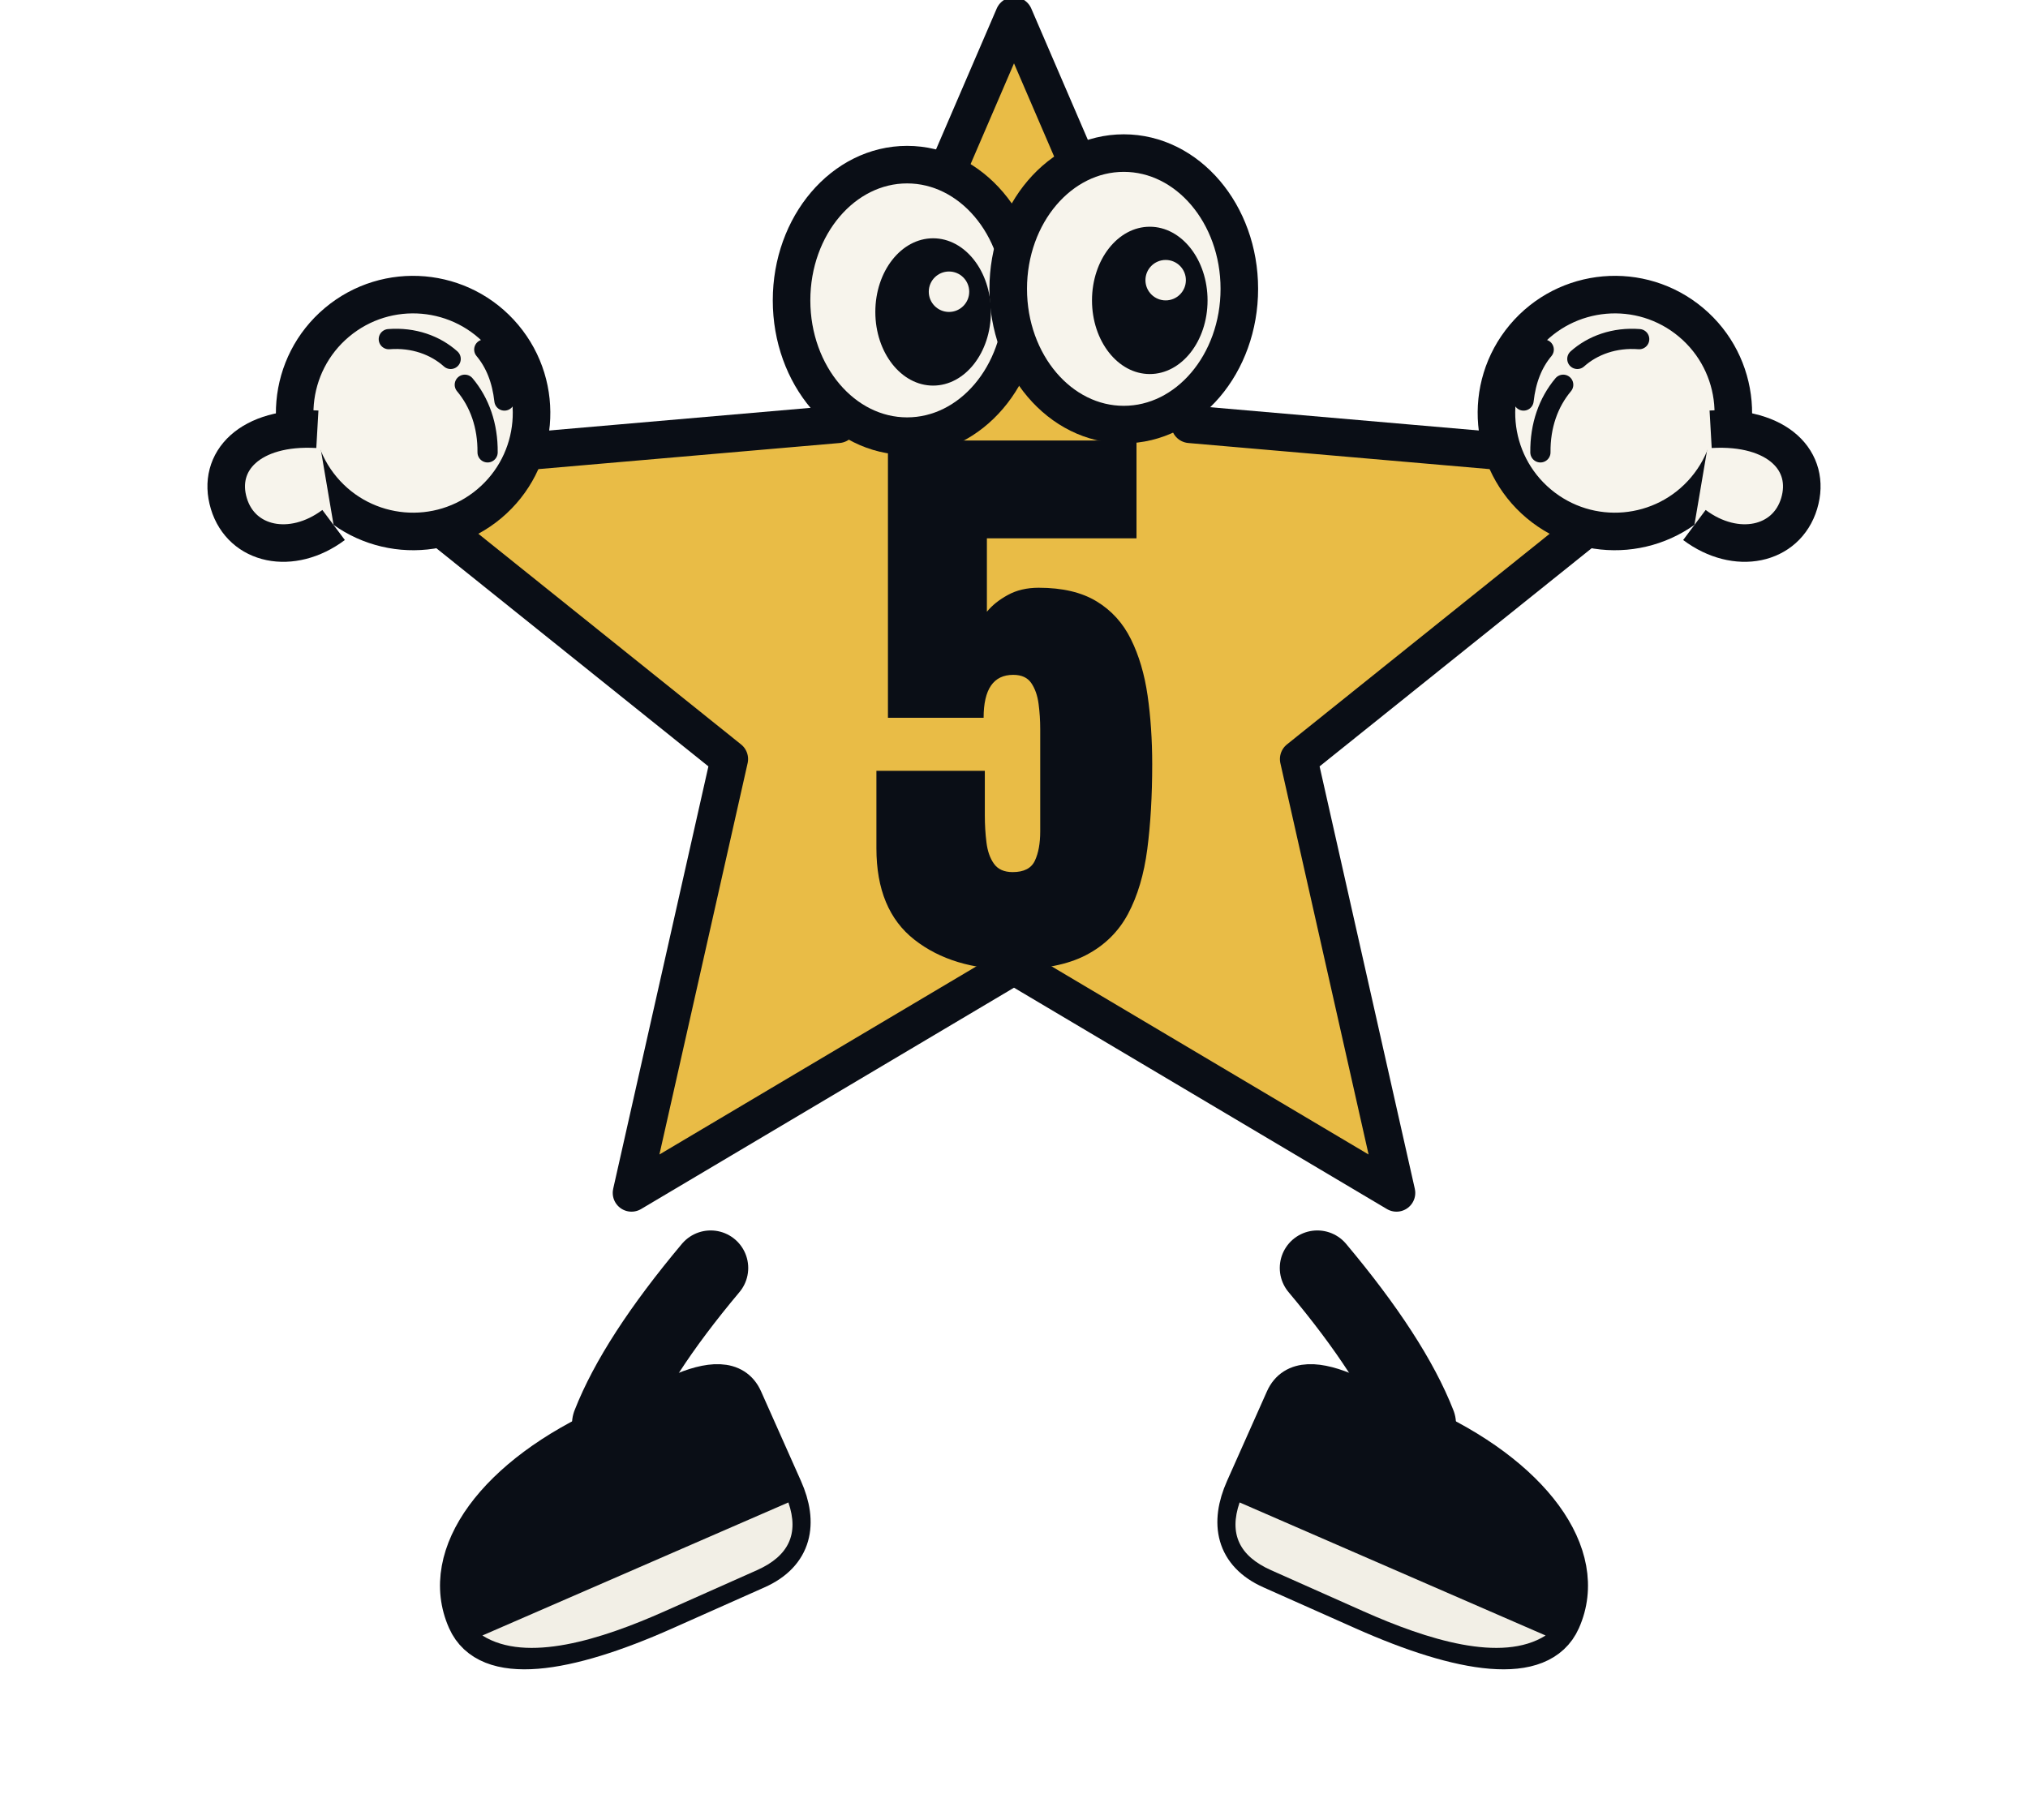
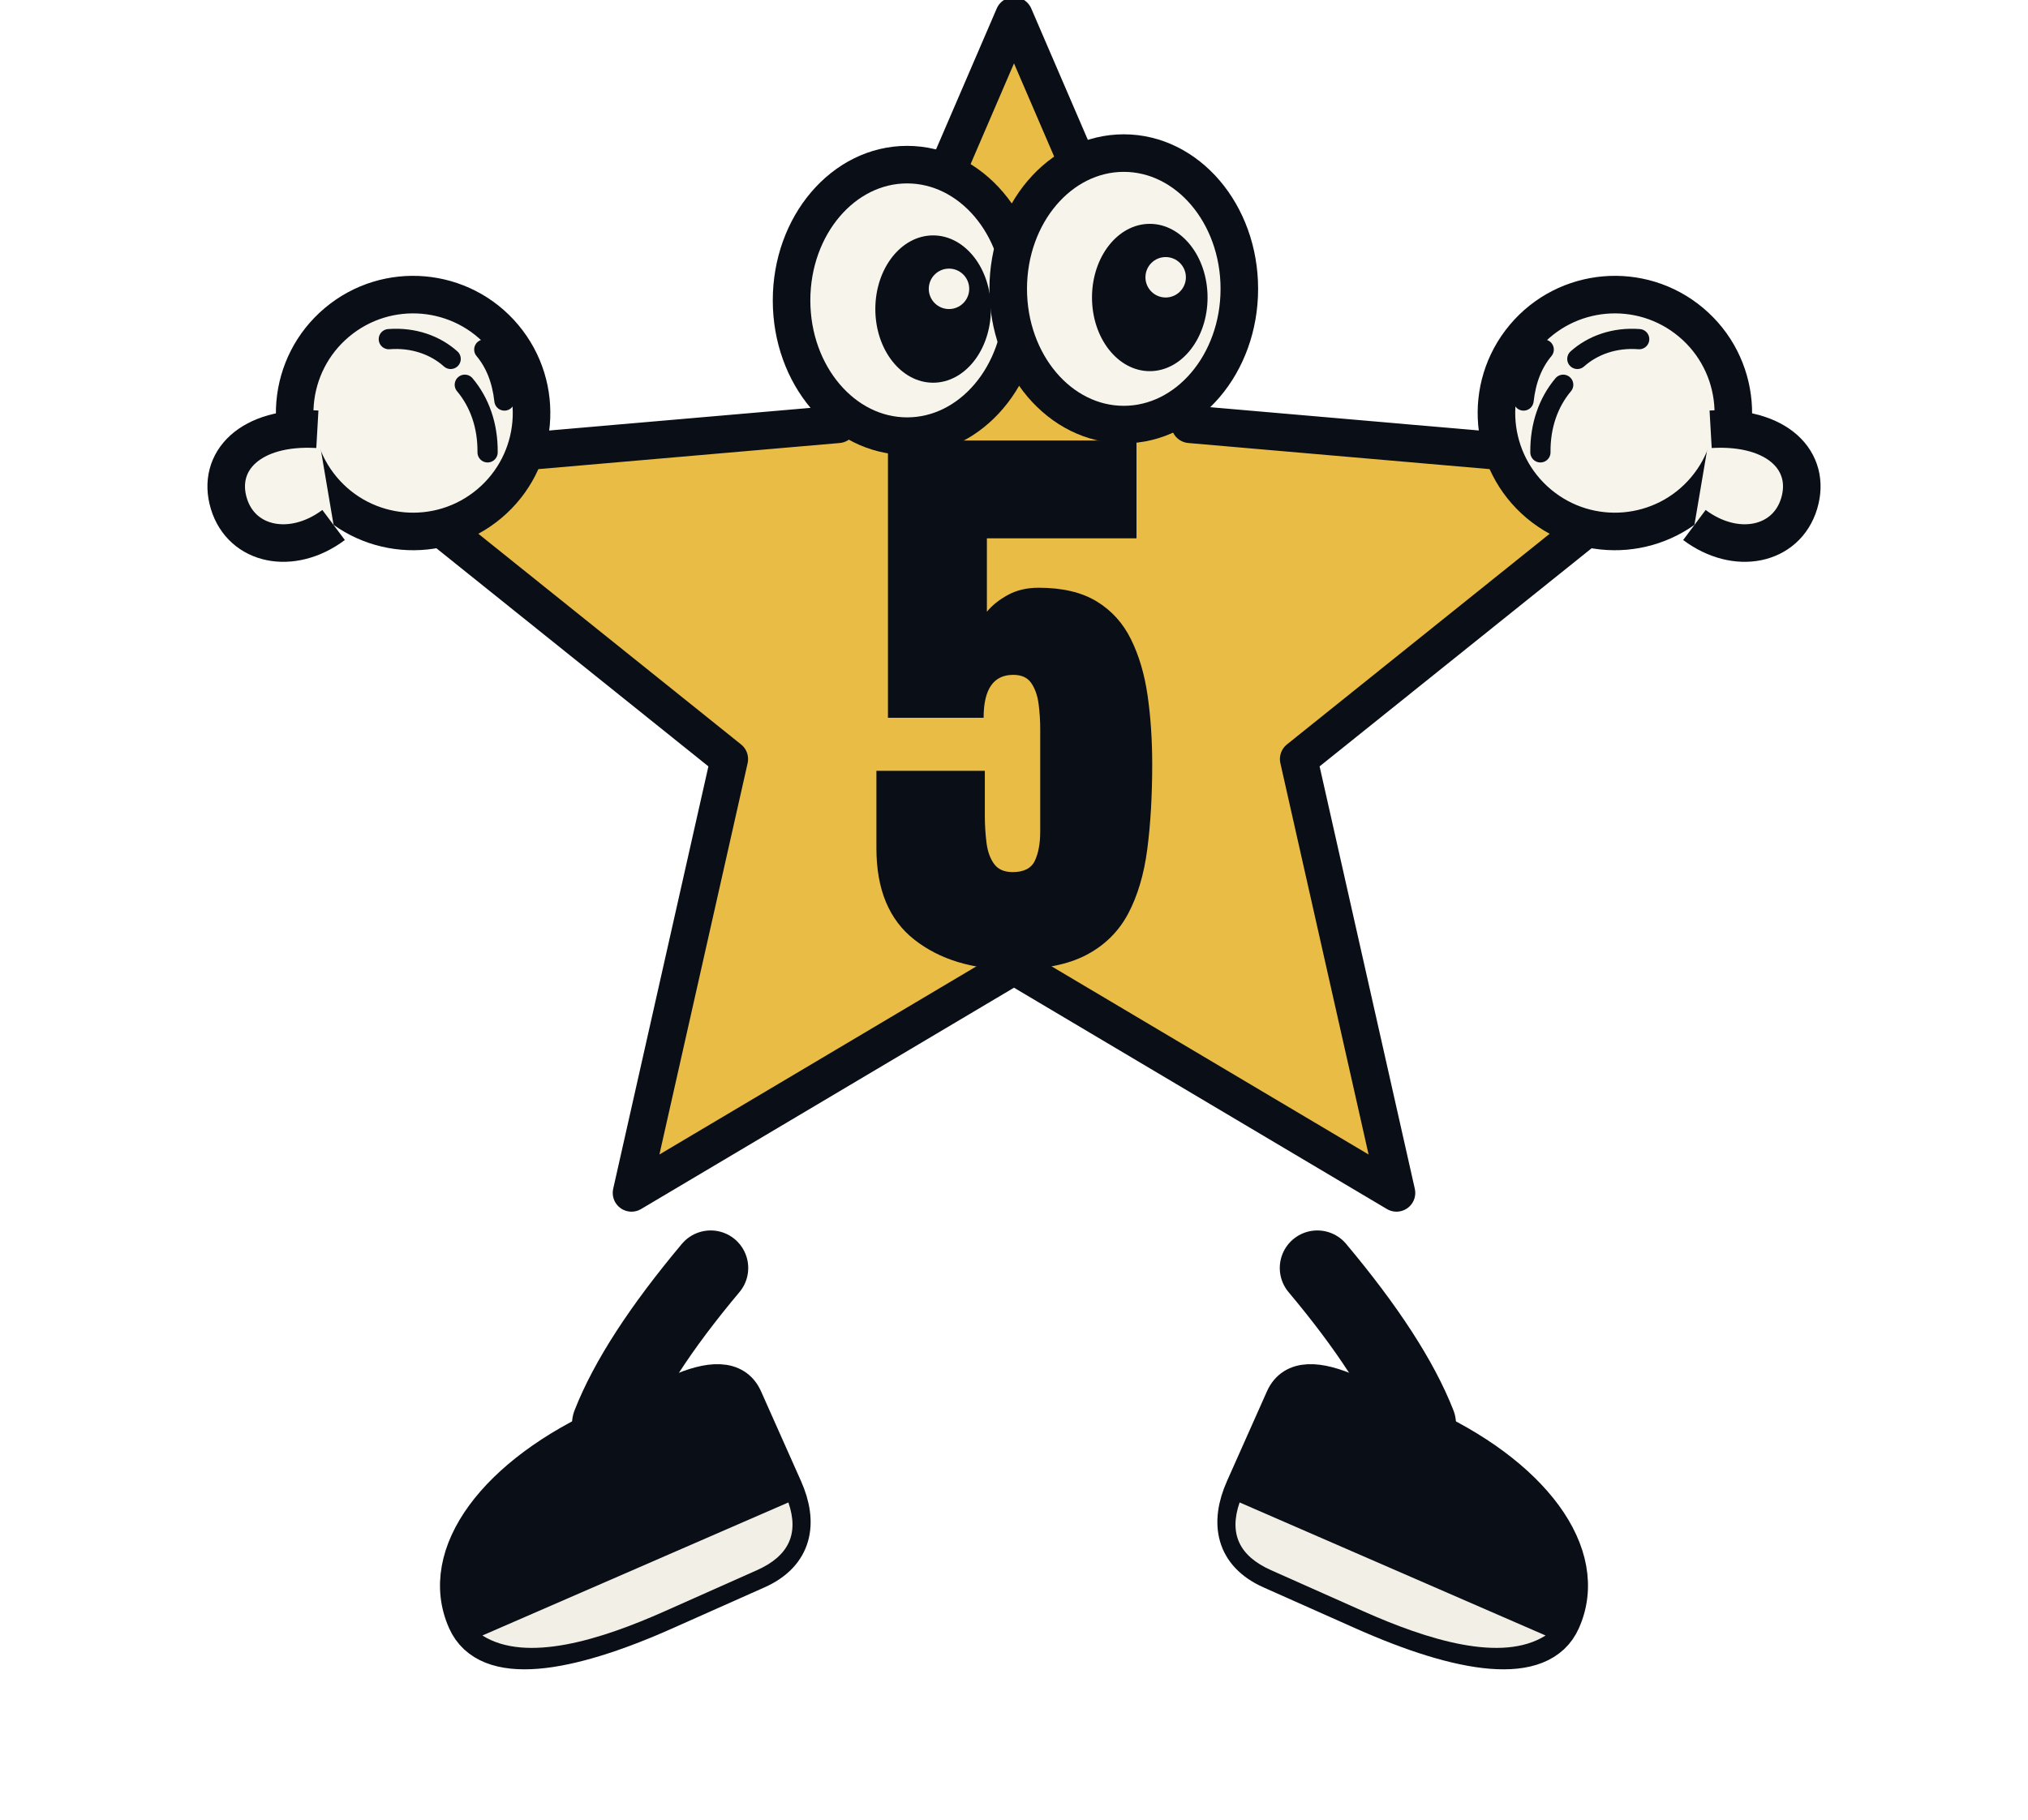
<svg xmlns="http://www.w3.org/2000/svg" viewBox="-190 -40 1404 1260">
  <defs>
    <style>
    .tinta  { fill:none; stroke:#0A0E16; stroke-linecap:round; stroke-linejoin:round }
    .brazo  { stroke-width:40 }
    .pierna { stroke-width:52 }
    .borde  { stroke:#0A0E16; stroke-width:26; stroke-linejoin:round }
+ 
+     @keyframes abre   { 0%, 95.4%, 100% { opacity:1 } 96.6%, 98.2% { opacity:0 } }
+     @keyframes cierra { 0%, 95.4%, 100% { opacity:0 } 96.6%, 98.2% { opacity:1 } }
+     .ojo-abre   { animation: abre   6.4s steps(1,end) 3.66s infinite }
+     .ojo-cierra { animation: cierra 6.4s steps(1,end) 3.66s infinite; opacity:0 }
+     @media (prefers-reduced-motion: reduce) {
+       .ojo-abre { animation: none } .ojo-cierra { animation: none; opacity:0 } }
  </style>
+     <clipPath id="ojo0">
+       <ellipse cx="438" cy="238" rx="80" ry="94" />
+     </clipPath>
+     <clipPath id="ojo1">
+       <ellipse cx="588" cy="230" rx="80" ry="94" />
+     </clipPath>
    <g id="guante">
      <circle class="borde" cx="0" cy="0" r="82" fill="#F7F4EC" />
      <path class="borde" fill="#F7F4EC" d="M-58 -34 C -92 -66, -126 -62, -138 -34 C -150 -6, -128 22, -92 24" />
      <g class="tinta" stroke-width="14">
        <path d="M22 54 C 34 40, 40 24, 40 8" />
        <path d="M54 34 C 62 22, 66 10, 66 -2" />
        <path d="M20 -50 C 34 -40, 42 -26, 44 -12" />
      </g>
    </g>
+     <g id="guante-paz">
+       <g fill="none" stroke-linecap="round">
+         <g stroke="#0A0E16" stroke-width="78">
+           <path d="M-24 -30 Q -60 -104, -94 -164" />
+           <path d="M 28 -30 Q  66 -102, 100 -158" />
+         </g>
+         <g stroke="#F7F4EC" stroke-width="50">
+           <path d="M-24 -30 Q -60 -104, -94 -164" />
+           <path d="M 28 -30 Q  66 -102, 100 -158" />
+         </g>
+       </g>
+       <circle class="borde" cx="0" cy="0" r="82" fill="#F7F4EC" />
+       <path class="borde" fill="#F7F4EC" d="M-58 -34 C -92 -66, -126 -62, -138 -34 C -150 -6, -128 22, -92 24" />
+     </g>
    <g id="zapato">
      <path class="borde" fill="#0A0E16" d="M0 0 C -86 0, -146 34, -146 84 C -146 120, -92 134, -18 134              L 52 134 C 80 134, 92 116, 92 90 L 92 22 C 92 6, 76 0, 52 0 Z" />
      <path fill="#F2EFE6" d="M-140 98 C -120 128, -66 134, -18 134 L 52 134 C 76 134, 89 123, 91 100 Z" />
-     </g>
-     <g id="cuerpo">
-       <path class="borde" fill="#E9BC46" d="M512 41L633.8 323.8L962.6 352.3L709.1 555.6L776.8 856L512 698.8L247.2 856L314.9 555.6L61.4 352.3L390.2 323.8Z" />
-       <path fill="#0A0E16" transform="translate(407.3 696.2) scale(0.42)" d="M247.1 12.2Q147.9 12.2 85.2-36.9Q22.5-85.9 22.5-187.5L22.5-315.4L201.2-315.4L201.2-241.7Q201.2-218.7 203.9-197.3Q206.5-175.8 216.3-162.1Q226.1-148.4 247.1-148.4Q274.9-148.4 283.7-167.2Q292.5-186 292.5-215.3L292.5-384.3Q292.5-405.3 289.8-425.8Q287.1-446.3 277.8-460Q268.6-473.6 248-473.6Q199.2-473.6 199.2-402.8L41.5-402.8L41.5-859.9L451.2-859.9L451.2-698.7L204.6-698.7L204.6-577.6Q217.3-593.3 239-605.2Q260.7-617.2 290-617.2Q348.6-617.2 385.5-594.7Q422.4-572.3 442.1-532.2Q461.9-492.2 469.5-439.5Q477.1-386.7 477.1-326.2Q477.1-248.5 469-186.3Q460.9-124 437.3-79.6Q413.6-35.2 367.9-11.5Q322.3 12.2 247.1 12.2" />
-       <g class="borde">
-         <ellipse cx="438" cy="238" rx="80" ry="94" fill="#F7F4EC" />
-         <ellipse cx="588" cy="230" rx="80" ry="94" fill="#F7F4EC" />
-       </g>
-       <ellipse cx="456" cy="246" rx="40" ry="51" fill="#0A0E16" />
-       <circle cx="467" cy="232" r="14" fill="#F7F4EC" />
-       <ellipse cx="606" cy="238" rx="40" ry="51" fill="#0A0E16" />
-       <circle cx="617" cy="224" r="14" fill="#F7F4EC" />
    </g>
  </defs>
  <path class="tinta pierna" d="M302 838 Q 250 900 232 946" />
  <path class="tinta pierna" d="M722 838 Q 774 900 792 946" />
  <use href="#zapato" transform="translate(232 946) rotate(-24)" />
  <use href="#zapato" transform="translate(792 946) rotate(24) scale(-1 1)" />
  <path class="tinta brazo" d="M262 406 Q 162 300 96 246" />
  <path class="tinta brazo" d="M762 406 Q 862 300 928 246" />
-   <g transform="translate(0 -70)">
-     <use href="#cuerpo" />
+   <g transform="translate(0 -70) rotate(0 512 600)">
+     <path class="borde" fill="#E9BC46" d="M512 41L633.8 323.8L962.6 352.3L709.1 555.6L776.8 856L512 698.8L247.2 856L314.9 555.6L61.4 352.3L390.2 323.8Z" />
+     <path fill="#0A0E16" transform="translate(407.3 696.2) scale(0.42)" d="M247.1 12.2Q147.9 12.2 85.2-36.9Q22.5-85.9 22.5-187.5L22.5-315.4L201.2-315.4L201.2-241.7Q201.2-218.7 203.9-197.3Q206.5-175.8 216.3-162.1Q226.1-148.4 247.1-148.4Q274.9-148.4 283.7-167.2Q292.5-186 292.5-215.3L292.5-384.3Q292.5-405.3 289.8-425.8Q287.1-446.3 277.8-460Q268.6-473.6 248-473.6Q199.2-473.6 199.2-402.8L41.5-402.8L41.5-859.9L451.2-859.9L451.2-698.7L204.6-698.7L204.6-577.6Q217.3-593.3 239-605.2Q260.7-617.2 290-617.2Q348.6-617.2 385.5-594.7Q422.4-572.3 442.1-532.2Q461.9-492.2 469.5-439.5Q477.1-386.7 477.1-326.2Q477.1-248.5 469-186.3Q460.9-124 437.3-79.6Q413.6-35.2 367.9-11.5Q322.3 12.2 247.1 12.2" />
+     <g class="borde">
+       <ellipse cx="438" cy="238" rx="80" ry="94" fill="#F7F4EC" />
+       <ellipse cx="588" cy="230" rx="80" ry="94" fill="#F7F4EC" />
+     </g>
+     <g class="ojo-abre">
+       <ellipse cx="456" cy="244" rx="40" ry="51" fill="#0A0E16" />
+       <circle cx="467" cy="230" r="14" fill="#F7F4EC" />
+     </g>
+     <g class="ojo-cierra">
+       <path d="M 382 232 Q 438 278 494 232" fill="none" stroke="#0A0E16" stroke-width="24" stroke-linecap="round" />
+     </g>
+     <g class="ojo-abre">
+       <ellipse cx="606" cy="236" rx="40" ry="51" fill="#0A0E16" />
+       <circle cx="617" cy="222" r="14" fill="#F7F4EC" />
+     </g>
+     <g class="ojo-cierra">
+       <path d="M 532 224 Q 588 270 644 224" fill="none" stroke="#0A0E16" stroke-width="24" stroke-linecap="round" />
+     </g>
  </g>
  <use href="#guante" transform="translate(96 246) rotate(-40)" />
  <use href="#guante" transform="translate(928 246) rotate(40) scale(-1 1)" />
</svg>
